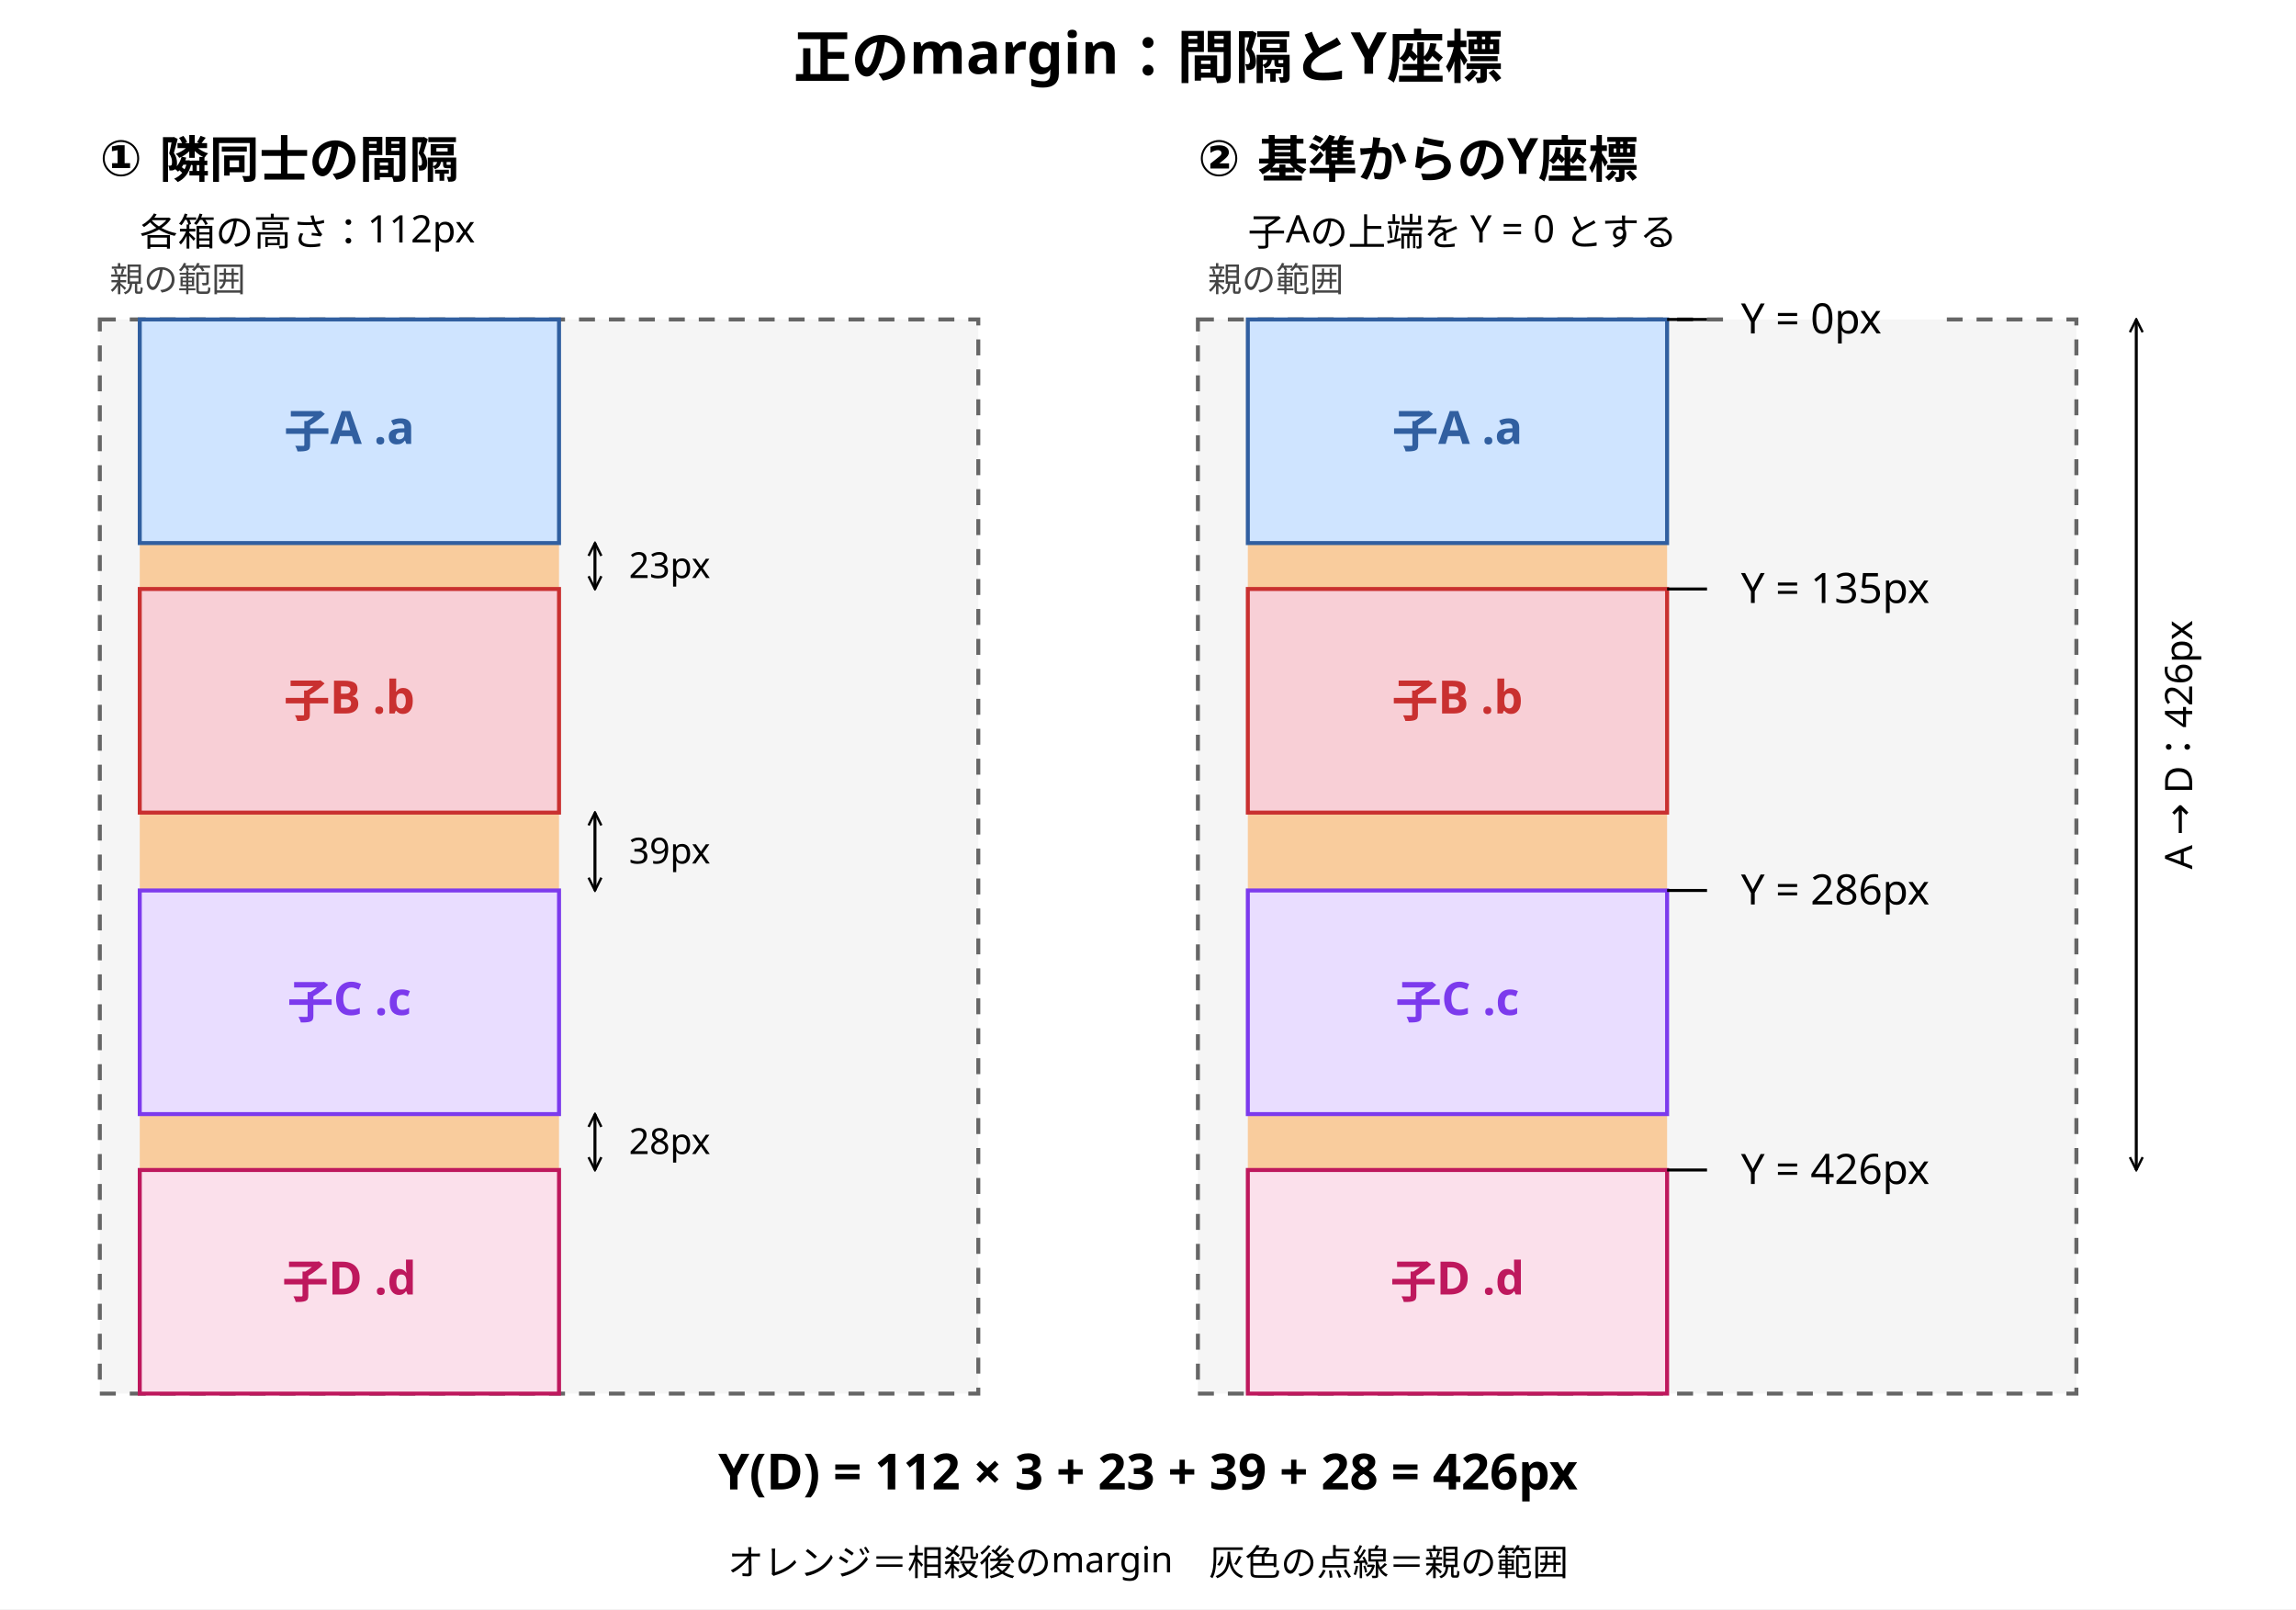
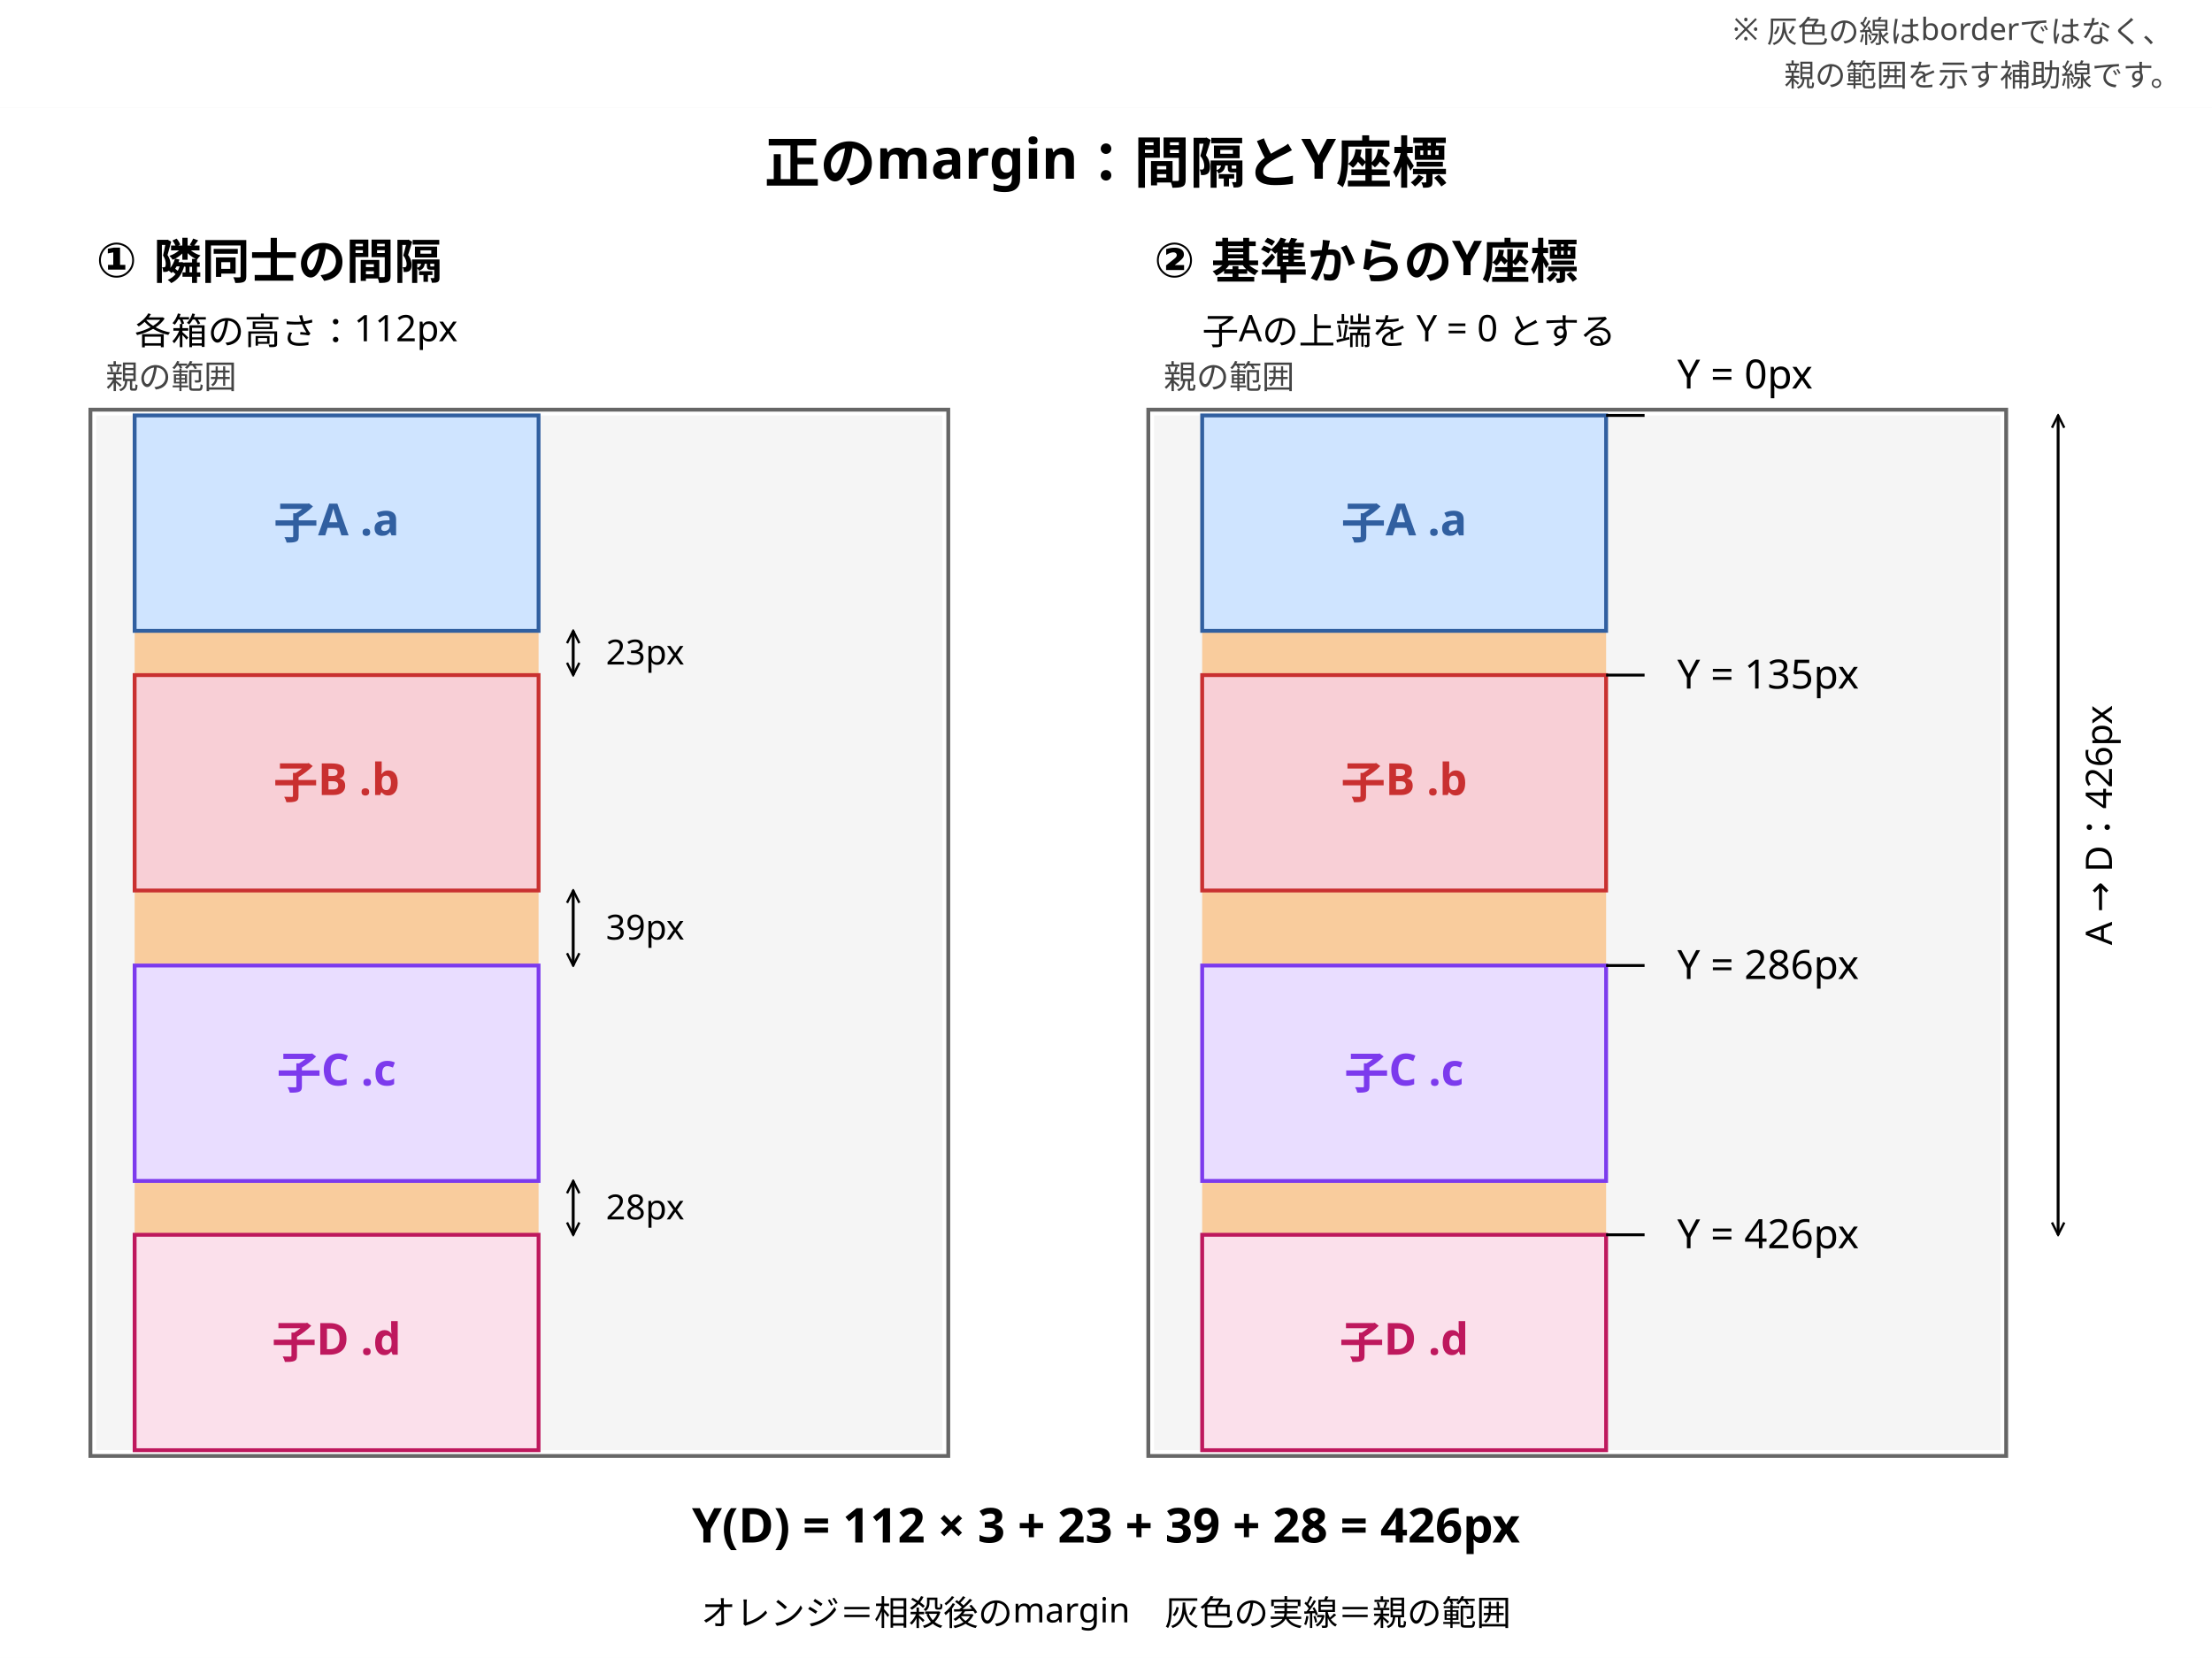
- <svg xmlns="http://www.w3.org/2000/svg" width="1150" height="806" viewBox="0 0 1150 806" role="img" aria-labelledby="title desc">
+ <svg xmlns="http://www.w3.org/2000/svg" width="760" height="569.67" viewBox="0 -56 1150 862" role="img" aria-labelledby="title desc" style="max-width:100%;height:auto">
  <style>text{font-family:"Yu Gothic","Meiryo",sans-serif}</style>
  <defs>
    <marker id="measure" markerUnits="userSpaceOnUse" markerWidth="8" markerHeight="8" viewBox="0 0 10 10" refX="9" refY="5" orient="auto-start-reverse">
      <path d="M1 1 L9 5 L1 9" fill="none" stroke="#000000" stroke-width="1.5" />
    </marker>
-     <mask id="parent-clear" maskUnits="userSpaceOnUse" x="0" y="0" width="1150" height="806">
-       <rect width="1150" height="806" fill="white" />
-       <rect x="865" y="143" width="110" height="32" fill="black" />
-     </mask>
  </defs>
  <rect width="1150" height="806" fill="white" />
  <text x="575" y="39" font-size="29" text-anchor="middle" font-weight="700" fill="#000000">正のmargin：間隔とY座標</text>
  <text x="50" y="88" font-size="25" font-weight="700" fill="#000000">① 隣同士の間隔</text>
  <text x="600" y="88" font-size="25" font-weight="700" fill="#000000">② 基準からのY座標</text>
  <text style="fill:#000000" x="70" y="123" font-size="19" fill="#000000">各箱の高さ：112px</text>
  <text style="fill:#000000" x="625" y="123" font-size="19" fill="#000000">子Aの上端を Y = 0 とする</text>
  <text x="55" y="146" font-size="17" fill="#444444">親の範囲</text>
-   <rect x="50" y="160" width="440" height="538" fill="#f5f5f5" stroke="#666666" stroke-width="2" stroke-dasharray="8 7" />
+   <rect x="50" y="160" width="440" height="538" fill="#f5f5f5" />
+   <rect x="47" y="157" width="446" height="544" fill="none" stroke="#666666" stroke-width="2" stroke-dasharray="none" data-parent-boundary="true" data-outline-offset="3" data-outline-gap="1" style="stroke:#666666;stroke-width:2;stroke-opacity:1;stroke-dasharray:none" />
  <rect x="70" y="272" width="210" height="23" fill="#f9cc9d" />
  <rect x="70" y="160" width="210" height="112" fill="#cfe4ff" stroke="#315fa0" stroke-width="2" />
  <text x="175" y="224" font-size="23" text-anchor="middle" font-weight="700" fill="#315fa0">子A .a</text>
  <line x1="298" y1="272" x2="298" y2="295" stroke="#000000" stroke-width="1.5" marker-start="url(#measure)" marker-end="url(#measure)" />
  <text x="315" y="289.5" font-size="18" fill="#000000">23px</text>
  <rect x="70" y="407" width="210" height="39" fill="#f9cc9d" />
  <rect x="70" y="295" width="210" height="112" fill="#f8cfd6" stroke="#c93030" stroke-width="2" />
  <text x="175" y="359" font-size="23" text-anchor="middle" font-weight="700" fill="#c93030">子B .b</text>
  <line x1="298" y1="407" x2="298" y2="446" stroke="#000000" stroke-width="1.5" marker-start="url(#measure)" marker-end="url(#measure)" />
  <text x="315" y="432.5" font-size="18" fill="#000000">39px</text>
  <rect x="70" y="558" width="210" height="28" fill="#f9cc9d" />
  <rect x="70" y="446" width="210" height="112" fill="#e9ddff" stroke="#7c3aed" stroke-width="2" />
  <text x="175" y="510" font-size="23" text-anchor="middle" font-weight="700" fill="#7c3aed">子C .c</text>
  <line x1="298" y1="558" x2="298" y2="586" stroke="#000000" stroke-width="1.5" marker-start="url(#measure)" marker-end="url(#measure)" />
  <text x="315" y="578" font-size="18" fill="#000000">28px</text>
  <rect x="70" y="586" width="210" height="112" fill="#fbe0eb" stroke="#be185d" stroke-width="2" />
  <text x="175" y="650" font-size="23" text-anchor="middle" font-weight="700" fill="#be185d">子D .d</text>
  <text x="605" y="146" font-size="17" fill="#444444">親の範囲</text>
  <rect x="600" y="160" width="440" height="538" fill="#f5f5f5" />
-   <rect x="600" y="160" width="440" height="538" fill="none" stroke="#666666" stroke-width="2" stroke-dasharray="8 7" mask="url(#parent-clear)" />
+   <rect x="597" y="157" width="446" height="544" fill="none" stroke="#666666" stroke-width="2" stroke-dasharray="none" data-parent-boundary="true" data-outline-offset="3" data-outline-gap="1" style="stroke:#666666;stroke-width:2;stroke-opacity:1;stroke-dasharray:none" />
  <rect x="625" y="272" width="210" height="23" fill="#f9cc9d" />
  <rect x="625" y="160" width="210" height="112" fill="#cfe4ff" stroke="#315fa0" stroke-width="2" />
  <text x="730" y="224" font-size="23" text-anchor="middle" font-weight="700" fill="#315fa0">子A .a</text>
  <line x1="835" y1="160" x2="855" y2="160" stroke="#000000" stroke-width="1.5" />
-   <text x="872" y="167" font-size="21" fill="#000000">Y = 0px</text>
+   <text x="872" y="146" font-size="21" fill="#000000">Y = 0px</text>
  <rect x="625" y="407" width="210" height="39" fill="#f9cc9d" />
  <rect x="625" y="295" width="210" height="112" fill="#f8cfd6" stroke="#c93030" stroke-width="2" />
  <text x="730" y="359" font-size="23" text-anchor="middle" font-weight="700" fill="#c93030">子B .b</text>
  <line x1="835" y1="295" x2="855" y2="295" stroke="#000000" stroke-width="1.5" />
  <text x="872" y="302" font-size="21" fill="#000000">Y = 135px</text>
  <rect x="625" y="558" width="210" height="28" fill="#f9cc9d" />
  <rect x="625" y="446" width="210" height="112" fill="#e9ddff" stroke="#7c3aed" stroke-width="2" />
  <text x="730" y="510" font-size="23" text-anchor="middle" font-weight="700" fill="#7c3aed">子C .c</text>
  <line x1="835" y1="446" x2="855" y2="446" stroke="#000000" stroke-width="1.5" />
  <text x="872" y="453" font-size="21" fill="#000000">Y = 286px</text>
  <rect x="625" y="586" width="210" height="112" fill="#fbe0eb" stroke="#be185d" stroke-width="2" />
  <text x="730" y="650" font-size="23" text-anchor="middle" font-weight="700" fill="#be185d">子D .d</text>
  <line x1="835" y1="586" x2="855" y2="586" stroke="#000000" stroke-width="1.5" />
  <text x="872" y="593" font-size="21" fill="#000000">Y = 426px</text>
  <line x1="1070" y1="160" x2="1070" y2="586" stroke="#000000" stroke-width="1.5" marker-start="url(#measure)" marker-end="url(#measure)" />
  <text x="1098" y="373" font-size="19" fill="#000000" text-anchor="middle" transform="rotate(-90 1098 373)">A → D：426px</text>
  <text x="575" y="746" font-size="25" fill="#000000" text-anchor="middle" font-weight="700">Y(D) = 112 × 3 + 23 + 39 + 28 = 426px</text>
-   <text style="fill:#000000" x="575" y="789" font-size="18" fill="#000000" text-anchor="middle">オレンジ＝相殺後のmargin　灰色の点線＝親の範囲</text>
+   <text style="fill:#000000" x="575" y="789" font-size="18" fill="#000000" text-anchor="middle">オレンジ＝相殺後のmargin　灰色の実線＝親の範囲</text>
+   <g id="parent-boundary-note">
+     <rect x="0" y="-56" width="1150" height="56" fill="#ffffff" />
+     <text x="1134" y="-35.2" text-anchor="end" style="fill:#444444;font-family:Yu Gothic,Meiryo,sans-serif;font-size:16px;font-weight:400">
+       <tspan x="1134">※ 灰色の線はborderではなく、</tspan>
+       <tspan x="1134" dy="24">親の範囲を示す補助線です。</tspan>
+     </text>
+   </g>
</svg>
